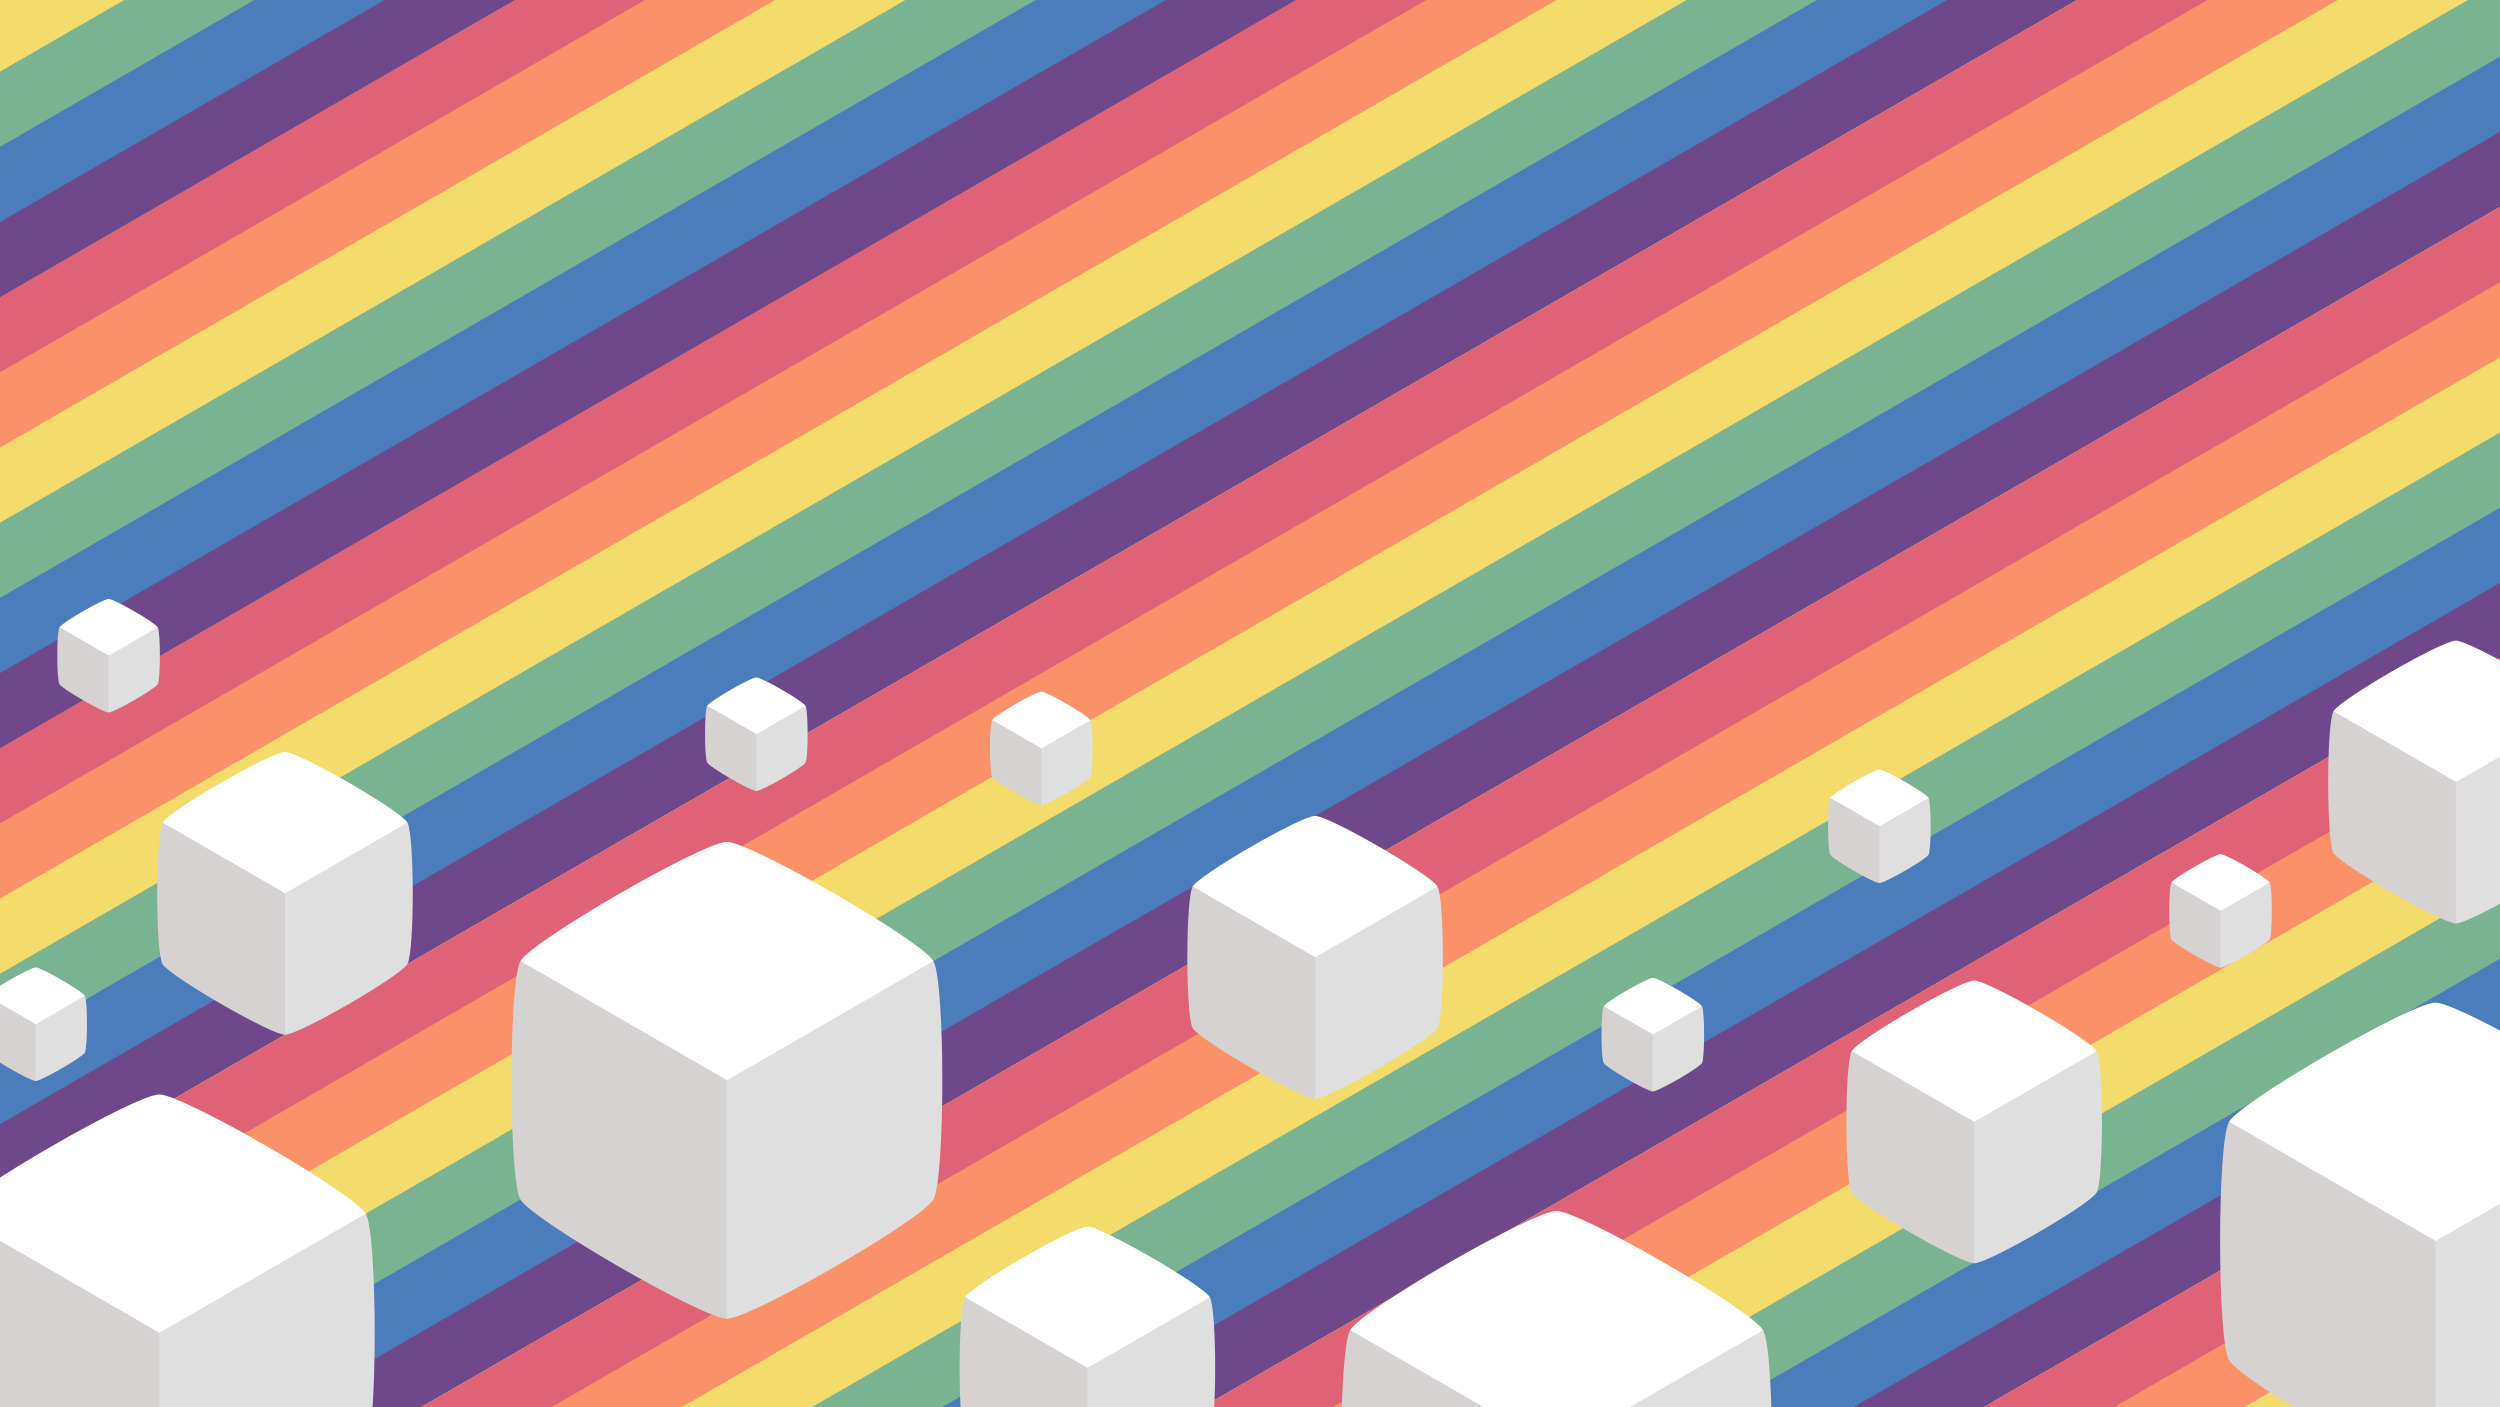
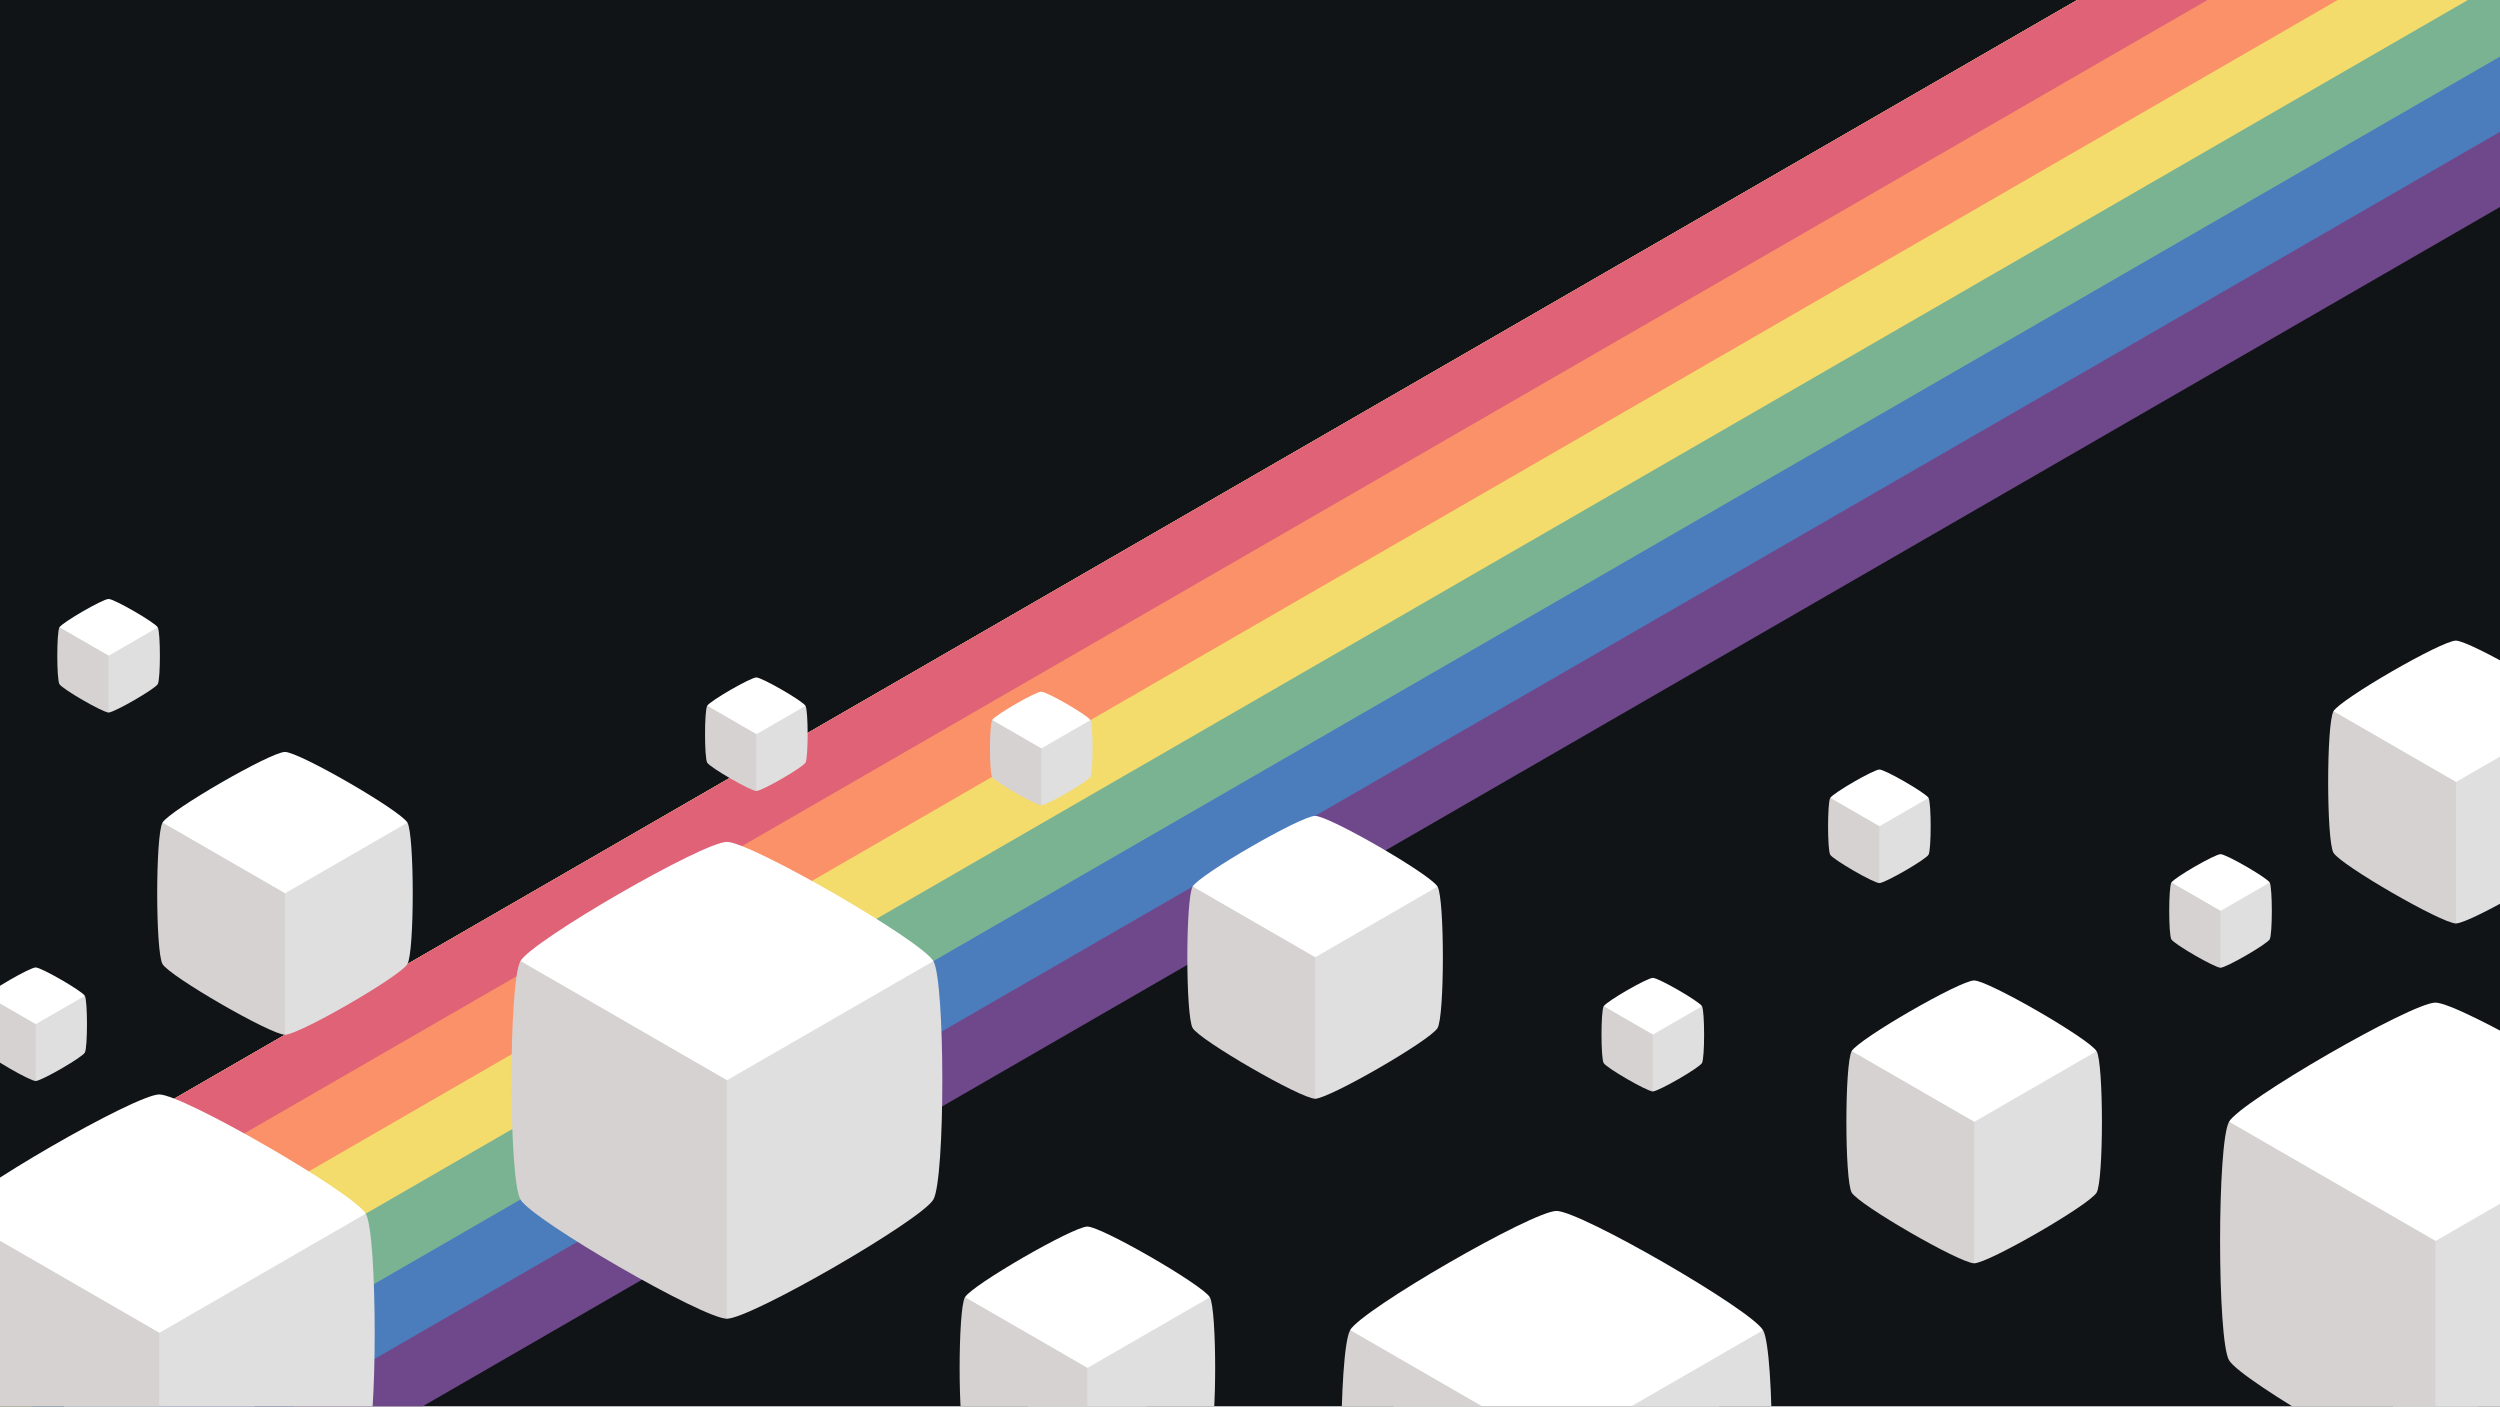
- <svg xmlns="http://www.w3.org/2000/svg" width="1920" height="1080" fill="none" version="1.1" viewBox="0 0 1920 1080" id="svg2832">
-   <rect class="UnoptimizedTransforms" width="1920" height="1080" fill="#111417" id="rect2709" />
-   <g id="g2723-1-0-6" transform="translate(-150,-259.81)">
-     <path d="m -47.532,1294.9 -150,-259.81 2165.1,-1250 150,259.81 z" fill="#6f488c" id="path2711-5-3-2" />
-     <path d="m -72.532,1251.6 -125,-216.51 2165.1,-1250 125,216.51 z" fill="#4b7cbc" id="path2713-9-0-1" />
-     <path d="m -97.532,1208.3 -100,-173.2 2165.1,-1250 100,173.2 z" fill="#7ab392" id="path2715-8-4-7" />
-     <path d="m -122.53,1165 -75,-129.91 2165.1,-1250 75,129.91 z" fill="#f3db6c" id="path2717-4-4-8" />
-     <path d="m -147.53,1121.7 -50,-86.601 2165.1,-1250 50,86.601 z" fill="#fb9168" id="path2719-8-4-57" />
-     <path d="m -172.53,1078.4 -25,-43.3 2165.1,-1250 25,43.301 z" fill="#df6277" id="path2721-1-4-4" />
+ <svg xmlns="http://www.w3.org/2000/svg" width="1920" height="1080" fill="none" version="1.1" viewBox="0 0 1920 1080">
+   <rect class="UnoptimizedTransforms" width="1920" height="1080" fill="#111417" />
+   <g clip-path="url(#clipPath2750)">
+     <g clip-path="none">
+       <g>
+         <path d="m-47.532 1294.9-150-259.81 2165.1-1250 150 259.81z" fill="#6f488c" />
+         <path d="m-72.532 1251.6-125-216.51 2165.1-1250 125 216.51z" fill="#4b7cbc" />
+         <path d="m-97.532 1208.3-100-173.2 2165.1-1250 100 173.2z" fill="#7ab392" />
+         <path d="m-122.53 1165-75-129.91 2165.1-1250 75 129.91z" fill="#f3db6c" />
+         <path d="m-147.53 1121.7-50-86.601 2165.1-1250 50 86.601z" fill="#fb9168" />
+         <path d="m-172.53 1078.4-25-43.3 2165.1-1250 25 43.301z" fill="#df6277" />
+       </g>
+       <path d="m1195.4 930c-18.31 0-149.4 75.69-158.55 91.55l158.55 274.66 158.59-274.66c-9.16-15.86-140.28-91.55-158.59-91.55z" clip-path="none" fill="#fff" />
+       <path d="m1036.9 1021.6 158.55 274.66c18.31 0 149.43-75.7 158.59-91.55 9.15-15.86 9.15-167.25 0-183.11l-158.59 91.55z" clip-path="none" fill="#dfdfdf" />
+       <path d="m1036.9 1021.6c-9.16 15.86-9.16 167.25 0 183.11 9.15 15.85 140.24 91.55 158.55 91.55v-183.11z" clip-path="none" fill="#d6d2d2" />
+       <path transform="translate(-449.11 184.53)" d="m571.42 656c-18.31 0-149.4 75.695-158.56 91.552l158.56 274.66 158.58-274.66c-9.155-15.857-140.28-91.552-158.58-91.552z" clip-path="none" fill="#fff" />
+       <path transform="translate(-449.11 184.53)" d="m412.87 747.55 158.56 274.66c18.31 0 149.43-75.696 158.58-91.554 9.156-15.857 9.156-167.25 0-183.1l-158.58 91.552z" clip-path="none" fill="#dfdfdf" />
+       <path transform="translate(-449.11 184.53)" d="m412.87 747.55c-9.154 15.858-9.155 167.25 0 183.1 9.156 15.857 140.25 91.554 158.56 91.554v-183.11z" clip-path="none" fill="#d6d2d2" />
+       <path transform="translate(-13.175 -9.4306)" d="m571.42 656c-18.31 0-149.4 75.695-158.56 91.552l158.56 274.66 158.58-274.66c-9.155-15.857-140.28-91.552-158.58-91.552z" clip-path="none" fill="#fff" />
+       <path transform="translate(-13.175 -9.4306)" d="m412.87 747.55 158.56 274.66c18.31 0 149.43-75.696 158.58-91.554 9.156-15.857 9.156-167.25 0-183.1l-158.58 91.552z" clip-path="none" fill="#dfdfdf" />
+       <path transform="translate(-13.175 -9.4306)" d="m412.87 747.55c-9.154 15.858-9.155 167.25 0 183.1 9.156 15.857 140.25 91.554 158.56 91.554v-183.11z" clip-path="none" fill="#d6d2d2" />
+       <path d="m1870.4 770c-18.31 0-149.4 75.695-158.55 91.552l158.55 274.66 158.59-274.66c-9.16-15.857-140.28-91.552-158.59-91.552z" clip-path="none" fill="#fff" />
+       <path d="m1711.9 861.55 158.55 274.66c18.31 0 149.43-75.7 158.59-91.55 9.15-15.86 9.15-167.25 0-183.11l-158.59 91.552z" clip-path="none" fill="#dfdfdf" />
+       <path d="m1711.9 861.55c-9.16 15.858-9.16 167.25 0 183.11 9.15 15.85 140.24 91.55 158.55 91.55v-183.11z" clip-path="none" fill="#d6d2d2" />
+       <path d="m1516.1 753c-10.86 0-88.62 44.897-94.05 54.302l94.05 162.91 94.06-162.91c-5.43-9.405-83.2-54.302-94.06-54.302z" clip-path="none" fill="#fff" />
+       <path d="m1422.1 807.3 94.05 162.91c10.86 0 88.63-44.897 94.06-54.303 5.43-9.405 5.43-99.198 0-108.6l-94.06 54.302z" clip-path="none" fill="#dfdfdf" />
+       <path d="m1422.1 807.3c-5.43 9.406-5.43 99.199 0 108.6 5.43 9.406 83.19 54.303 94.05 54.302v-108.6z" clip-path="none" fill="#d6d2d2" />
+       <path d="m835.12 942c-10.86 0-88.614 44.897-94.044 54.302l94.044 162.91 94.062-162.91c-5.431-9.405-83.201-54.302-94.062-54.302z" clip-path="none" fill="#fff" />
+       <path d="m741.07 996.3 94.044 162.91c10.861 0 88.631-44.9 94.062-54.3 5.43-9.41 5.43-99.2 0-108.61l-94.062 54.298z" clip-path="none" fill="#dfdfdf" />
+       <path d="m741.07 996.3c-5.43 9.408-5.431 99.198 0 108.61 5.43 9.4 83.184 54.3 94.045 54.3v-108.61z" clip-path="none" fill="#d6d2d2" />
+       <path transform="translate(1.7365 4.4815)" d="m217.12 573c-10.861 0-88.615 44.897-94.045 54.302l94.045 162.91 94.061-162.91c-5.43-9.405-83.201-54.302-94.061-54.302z" clip-path="none" fill="#fff" />
+       <path transform="translate(1.7365 4.4815)" d="m123.07 627.3 94.045 162.91c10.86 0 88.631-44.897 94.061-54.303 5.43-9.405 5.43-99.198 0-108.6l-94.061 54.302z" clip-path="none" fill="#dfdfdf" />
+       <path transform="translate(1.7365 4.4815)" d="m123.07 627.3c-5.43 9.406-5.431 99.199 0 108.6 5.43 9.406 83.184 54.303 94.045 54.302v-108.6z" clip-path="none" fill="#d6d2d2" />
+       <path transform="translate(-.12001 -.39443)" d="m1010.1 627c-10.863 0-88.617 44.897-94.047 54.302l94.047 162.91 94.06-162.91c-5.43-9.405-83.2-54.302-94.06-54.302z" clip-path="none" fill="#fff" />
+       <path transform="translate(-.12001 -.39443)" d="m916.07 681.3 94.047 162.91c10.86 0 88.63-44.897 94.06-54.303 5.43-9.405 5.43-99.198 0-108.6l-94.06 54.302z" clip-path="none" fill="#dfdfdf" />
+       <path transform="translate(-.12001 -.39443)" d="m916.07 681.3c-5.43 9.406-5.431 99.199 0 108.6 5.43 9.406 83.184 54.303 94.047 54.302v-108.6z" clip-path="none" fill="#d6d2d2" />
+       <path d="m1886.1 492c-10.86 0-88.62 44.897-94.05 54.302l94.05 162.91 94.06-162.91c-5.43-9.405-83.2-54.302-94.06-54.302z" clip-path="none" fill="#fff" />
+       <path d="m1792.1 546.3 94.05 162.91c10.86 0 88.63-44.897 94.06-54.303 5.43-9.405 5.43-99.198 0-108.6l-94.06 54.302z" clip-path="none" fill="#dfdfdf" />
+       <path d="m1792.1 546.3c-5.43 9.406-5.43 99.199 0 108.6 5.43 9.406 83.19 54.303 94.05 54.302v-108.6z" clip-path="none" fill="#d6d2d2" />
+       <path d="m1705.4 656c-4.36 0-35.57 18.026-37.75 21.802l37.75 65.406 37.77-65.406c-2.18-3.776-33.41-21.802-37.77-21.802z" clip-path="none" fill="#fff" />
+       <path d="m1667.6 677.8 37.75 65.407c4.36 0 35.59-18.026 37.77-21.803 2.18-3.776 2.18-39.828 0-43.604l-37.77 21.802z" clip-path="none" fill="#dfdfdf" />
+       <path d="m1667.6 677.8c-2.18 3.777-2.19 39.828 0 43.604 2.18 3.777 33.39 21.803 37.75 21.803v-43.605z" clip-path="none" fill="#d6d2d2" />
+       <path d="m1269.4 751c-4.36 0-35.57 18.026-37.75 21.802l37.75 65.406 37.77-65.406c-2.18-3.776-33.41-21.802-37.77-21.802z" clip-path="none" fill="#fff" />
+       <path d="m1231.6 772.8 37.75 65.407c4.36 0 35.59-18.026 37.77-21.803 2.18-3.776 2.18-39.828 0-43.604l-37.77 21.802z" clip-path="none" fill="#dfdfdf" />
+       <path d="m1231.6 772.8c-2.18 3.777-2.19 39.828 0 43.604 2.18 3.777 33.39 21.803 37.75 21.803v-43.605z" clip-path="none" fill="#d6d2d2" />
+       <path transform="translate(4.295 -25.788)" d="m795.39 557c-4.361 0-35.579 18.026-37.759 21.802l37.759 65.406 37.765-65.406c-2.18-3.776-33.405-21.802-37.765-21.802z" clip-path="none" fill="#fff" />
+       <path transform="translate(4.295 -25.788)" d="m757.64 578.8 37.759 65.407c4.36 0 35.585-18.026 37.765-21.803 2.18-3.776 2.18-39.828 0-43.604l-37.765 21.802z" clip-path="none" fill="#dfdfdf" />
+       <path transform="translate(4.295 -25.788)" d="m757.64 578.8c-2.18 3.777-2.18 39.828 0 43.604 2.181 3.777 33.399 21.803 37.759 21.803v-43.605z" clip-path="none" fill="#d6d2d2" />
+       <path transform="translate(27.471 -4.7203)" d="m553.39 525c-4.36 0-35.578 18.026-37.758 21.802l37.758 65.406 37.766-65.406c-2.181-3.776-33.405-21.802-37.766-21.802z" clip-path="none" fill="#fff" />
+       <path transform="translate(27.471 -4.7203)" d="m515.64 546.8 37.758 65.407c4.361 0 35.585-18.026 37.766-21.803 2.18-3.776 2.18-39.828 0-43.604l-37.766 21.802z" clip-path="none" fill="#dfdfdf" />
+       <path transform="translate(27.471 -4.7203)" d="m515.64 546.8c-2.18 3.777-2.18 39.828 0 43.604 2.181 3.777 33.399 21.803 37.759 21.803v-43.605z" clip-path="none" fill="#d6d2d2" />
+       <path d="m27.394 743c-4.36 0-35.578 18.026-37.758 21.802l37.758 65.406 37.765-65.406c-2.18-3.776-33.405-21.802-37.765-21.802z" clip-path="none" fill="#fff" />
+       <path d="m-10.364 764.8 37.759 65.407c4.36 0 35.585-18.026 37.765-21.803 2.18-3.776 2.18-39.828 0-43.604l-37.765 21.802z" clip-path="none" fill="#dfdfdf" />
+       <path d="m-10.365 764.8c-2.18 3.777-2.18 39.828 0 43.604 2.18 3.777 33.398 21.803 37.759 21.803v-43.605z" clip-path="none" fill="#d6d2d2" />
+       <path d="m83.394 460c-4.36 0-35.578 18.026-37.758 21.802l37.758 65.406 37.766-65.406c-2.181-3.776-33.405-21.802-37.766-21.802z" clip-path="none" fill="#fff" />
+       <path d="m45.636 481.8 37.759 65.407c4.36 0 35.585-18.026 37.766-21.803 2.18-3.776 2.18-39.828 0-43.604l-37.766 21.802z" clip-path="none" fill="#dfdfdf" />
+       <path d="m45.635 481.8c-2.18 3.777-2.18 39.828 0 43.604 2.18 3.777 33.398 21.803 37.759 21.803v-43.605z" clip-path="none" fill="#d6d2d2" />
+       <path d="m1443.4 591c-4.36 0-35.57 18.026-37.75 21.802l37.75 65.406 37.77-65.406c-2.18-3.776-33.41-21.802-37.77-21.802z" clip-path="none" fill="#fff" />
+       <path d="m1405.6 612.8 37.75 65.407c4.36 0 35.59-18.026 37.77-21.803 2.18-3.776 2.18-39.828 0-43.604l-37.77 21.802z" clip-path="none" fill="#dfdfdf" />
+       <path d="m1405.6 612.8c-2.18 3.777-2.19 39.828 0 43.604 2.18 3.777 33.39 21.803 37.75 21.803v-43.605z" clip-path="none" fill="#d6d2d2" />
+     </g>
  </g>
-   <g id="g2723-1-0-6-1" transform="translate(-300,-519.62)">
-     <path d="m -47.532,1294.9 -150,-259.81 2165.1,-1250 150,259.81 z" fill="#6f488c" id="path2711-5-3-2-8" />
-     <path d="m -72.532,1251.6 -125,-216.51 2165.1,-1250 125,216.51 z" fill="#4b7cbc" id="path2713-9-0-1-5" />
-     <path d="m -97.532,1208.3 -100,-173.2 2165.1,-1250 100,173.2 z" fill="#7ab392" id="path2715-8-4-7-9" />
-     <path d="m -122.53,1165 -75,-129.91 2165.1,-1250 75,129.91 z" fill="#f3db6c" id="path2717-4-4-8-7" />
-     <path d="m -147.53,1121.7 -50,-86.601 2165.1,-1250 50,86.601 z" fill="#fb9168" id="path2719-8-4-57-5" />
-     <path d="m -172.53,1078.4 -25,-43.3 2165.1,-1250 25,43.301 z" fill="#df6277" id="path2721-1-4-4-3" />
-   </g>
-   <g id="g2723-1-0-6-1-8" transform="translate(-450,-779.43)">
-     <path d="m -47.532,1294.9 -150,-259.81 2165.1,-1250 150,259.81 z" fill="#6f488c" id="path2711-5-3-2-8-8" />
-     <path d="m -72.532,1251.6 -125,-216.51 2165.1,-1250 125,216.51 z" fill="#4b7cbc" id="path2713-9-0-1-5-3" />
-     <path d="m -97.532,1208.3 -100,-173.2 2165.1,-1250 100,173.2 z" fill="#7ab392" id="path2715-8-4-7-9-1" />
-     <path d="m -122.53,1165 -75,-129.91 2165.1,-1250 75,129.91 z" fill="#f3db6c" id="path2717-4-4-8-7-8" />
-     <path d="m -147.53,1121.7 -50,-86.601 2165.1,-1250 50,86.601 z" fill="#fb9168" id="path2719-8-4-57-5-9" />
-     <path d="m -172.53,1078.4 -25,-43.3 2165.1,-1250 25,43.301 z" fill="#df6277" id="path2721-1-4-4-3-6" />
-   </g>
-   <g id="g2723">
-     <path d="m -47.532,1294.9 -150,-259.81 2165.1,-1250 150,259.81 z" fill="#6f488c" id="path2711" />
-     <path d="m -72.532,1251.6 -125,-216.51 2165.1,-1250 125,216.51 z" fill="#4b7cbc" id="path2713" />
-     <path d="m -97.532,1208.3 -100,-173.2 2165.1,-1250 100,173.2 z" fill="#7ab392" id="path2715" />
-     <path d="m -122.53,1165 -75,-129.91 2165.1,-1250 75,129.91 z" fill="#f3db6c" id="path2717" />
-     <path d="m -147.53,1121.7 -50,-86.601 2165.1,-1250 50,86.601 z" fill="#fb9168" id="path2719" />
-     <path d="m -172.53,1078.4 -25,-43.3 2165.1,-1250 25,43.301 z" fill="#df6277" id="path2721" />
-   </g>
-   <g id="g2723-1" transform="translate(149.998,259.81)">
-     <path d="m -47.532,1294.9 -150,-259.81 2165.1,-1250 150,259.81 z" fill="#6f488c" id="path2711-5" />
-     <path d="m -72.532,1251.6 -125,-216.51 2165.1,-1250 125,216.51 z" fill="#4b7cbc" id="path2713-9" />
-     <path d="m -97.532,1208.3 -100,-173.2 2165.1,-1250 100,173.2 z" fill="#7ab392" id="path2715-8" />
-     <path d="m -122.53,1165 -75,-129.91 2165.1,-1250 75,129.91 z" fill="#f3db6c" id="path2717-4" />
-     <path d="m -147.53,1121.7 -50,-86.601 2165.1,-1250 50,86.601 z" fill="#fb9168" id="path2719-8" />
-     <path d="m -172.53,1078.4 -25,-43.3 2165.1,-1250 25,43.301 z" fill="#df6277" id="path2721-1" />
-   </g>
-   <g id="g2723-1-0" transform="translate(299.996,519.62)">
-     <path d="m -47.532,1294.9 -150,-259.81 2165.1,-1250 150,259.81 z" fill="#6f488c" id="path2711-5-3" />
-     <path d="m -72.532,1251.6 -125,-216.51 2165.1,-1250 125,216.51 z" fill="#4b7cbc" id="path2713-9-0" />
-     <path d="m -97.532,1208.3 -100,-173.2 2165.1,-1250 100,173.2 z" fill="#7ab392" id="path2715-8-4" />
-     <path d="m -122.53,1165 -75,-129.91 2165.1,-1250 75,129.91 z" fill="#f3db6c" id="path2717-4-4" />
-     <path d="m -147.53,1121.7 -50,-86.601 2165.1,-1250 50,86.601 z" fill="#fb9168" id="path2719-8-4" />
-     <path d="m -172.53,1078.4 -25,-43.3 2165.1,-1250 25,43.301 z" fill="#df6277" id="path2721-1-4" />
-   </g>
-   <g id="g2723-1-0-7" transform="translate(449.994,779.43)">
-     <path d="m -47.532,1294.9 -150,-259.81 2165.1,-1250 150,259.81 z" fill="#6f488c" id="path2711-5-3-6" />
-     <path d="m -72.532,1251.6 -125,-216.51 2165.1,-1250 125,216.51 z" fill="#4b7cbc" id="path2713-9-0-3" />
-     <path d="m -97.532,1208.3 -100,-173.2 2165.1,-1250 100,173.2 z" fill="#7ab392" id="path2715-8-4-1" />
-     <path d="m -122.53,1165 -75,-129.91 2165.1,-1250 75,129.91 z" fill="#f3db6c" id="path2717-4-4-7" />
-     <path d="m -147.53,1121.7 -50,-86.601 2165.1,-1250 50,86.601 z" fill="#fb9168" id="path2719-8-4-5" />
-     <path d="m -172.53,1078.4 -25,-43.3 2165.1,-1250 25,43.301 z" fill="#df6277" id="path2721-1-4-9" />
-   </g>
-   <path d="m 1195.4,930 c -18.31,0 -149.4,75.69 -158.55,91.55 l 158.55,274.66 158.59,-274.66 C 1344.83,1005.69 1213.71,930 1195.4,930 Z" clip-path="none" fill="#ffffff" id="path2725" />
-   <path d="m 1036.9,1021.6 158.55,274.66 c 18.31,0 149.43,-75.7 158.59,-91.55 9.15,-15.86 9.15,-167.25 0,-183.11 l -158.59,91.55 z" clip-path="none" fill="#dfdfdf" id="path2727" />
-   <path d="m 1036.9,1021.6 c -9.16,15.86 -9.16,167.25 0,183.11 9.15,15.85 140.24,91.55 158.55,91.55 v -183.11 z" clip-path="none" fill="#d6d2d2" id="path2729" />
-   <path d="m 122.31,840.53 c -18.31,0 -149.4,75.695 -158.56,91.552 l 158.56,274.66 158.58,-274.66 C 271.735,916.225 140.61,840.53 122.31,840.53 Z" clip-path="none" fill="#ffffff" id="path2731" />
-   <path d="m -36.24,932.08 158.56,274.66 c 18.31,0 149.43,-75.696 158.58,-91.554 9.156,-15.857 9.156,-167.25 0,-183.1 l -158.58,91.552 z" clip-path="none" fill="#dfdfdf" id="path2733" />
-   <path d="m -36.24,932.08 c -9.154,15.858 -9.155,167.25 0,183.1 9.156,15.857 140.25,91.554 158.56,91.554 v -183.11 z" clip-path="none" fill="#d6d2d2" id="path2735" />
-   <path d="m 558.245,646.569 c -18.31,0 -149.4,75.695 -158.56,91.552 l 158.56,274.66 158.58,-274.66 c -9.155,-15.857 -140.28,-91.552 -158.58,-91.552 z" clip-path="none" fill="#ffffff" id="path2737" />
-   <path d="m 399.695,738.119 158.56,274.66 c 18.31,0 149.43,-75.696 158.58,-91.554 9.156,-15.857 9.156,-167.25 0,-183.1 l -158.58,91.552 z" clip-path="none" fill="#dfdfdf" id="path2739" />
-   <path d="m 399.695,738.119 c -9.154,15.858 -9.155,167.25 0,183.1 9.156,15.857 140.25,91.554 158.56,91.554 v -183.11 z" clip-path="none" fill="#d6d2d2" id="path2741" />
-   <path d="m 1870.4,770 c -18.31,0 -149.4,75.695 -158.55,91.552 l 158.55,274.66 158.59,-274.66 C 2019.83,845.695 1888.71,770 1870.4,770 Z" clip-path="none" fill="#ffffff" id="path2743" />
-   <path d="m 1711.9,861.55 158.55,274.66 c 18.31,0 149.43,-75.7 158.59,-91.55 9.15,-15.86 9.15,-167.25 0,-183.11 l -158.59,91.552 z" clip-path="none" fill="#dfdfdf" id="path2745" />
-   <path d="m 1711.9,861.55 c -9.16,15.858 -9.16,167.25 0,183.11 9.15,15.85 140.24,91.55 158.55,91.55 V 953.1 Z" clip-path="none" fill="#d6d2d2" id="path2747" />
-   <path d="m 1516.1,753 c -10.86,0 -88.62,44.897 -94.05,54.302 l 94.05,162.91 94.06,-162.91 C 1604.73,797.897 1526.96,753 1516.1,753 Z" clip-path="none" fill="#ffffff" id="path2749" />
-   <path d="m 1422.1,807.3 94.05,162.91 c 10.86,0 88.63,-44.897 94.06,-54.303 5.43,-9.405 5.43,-99.198 0,-108.6 l -94.06,54.302 z" clip-path="none" fill="#dfdfdf" id="path2751" />
-   <path d="m 1422.1,807.3 c -5.43,9.406 -5.43,99.199 0,108.6 5.43,9.406 83.19,54.303 94.05,54.302 v -108.6 z" clip-path="none" fill="#d6d2d2" id="path2753" />
-   <path d="m 835.12,942 c -10.86,0 -88.614,44.897 -94.044,54.302 l 94.044,162.91 94.062,-162.91 C 923.751,986.897 845.981,942 835.12,942 Z" clip-path="none" fill="#ffffff" id="path2755" />
-   <path d="m 741.07,996.3 94.044,162.91 c 10.861,0 88.631,-44.9 94.062,-54.3 5.43,-9.41 5.43,-99.2 0,-108.61 l -94.062,54.298 z" clip-path="none" fill="#dfdfdf" id="path2757" />
-   <path d="m 741.07,996.3 c -5.43,9.408 -5.431,99.198 0,108.61 5.43,9.4 83.184,54.3 94.045,54.3 V 1050.6 Z" clip-path="none" fill="#d6d2d2" id="path2759" />
-   <path d="m 218.857,577.481 c -10.861,0 -88.615,44.897 -94.045,54.302 l 94.045,162.91 94.061,-162.91 c -5.43,-9.405 -83.201,-54.302 -94.061,-54.302 z" clip-path="none" fill="#ffffff" id="path2761" />
-   <path d="m 124.806,631.782 94.045,162.91 c 10.86,0 88.631,-44.897 94.061,-54.303 5.43,-9.405 5.43,-99.198 0,-108.6 l -94.061,54.302 z" clip-path="none" fill="#dfdfdf" id="path2763" />
-   <path d="m 124.806,631.782 c -5.43,9.406 -5.431,99.199 0,108.6 5.43,9.406 83.184,54.303 94.045,54.302 v -108.6 z" clip-path="none" fill="#d6d2d2" id="path2765" />
-   <path d="m 1009.98,626.606 c -10.863,0 -88.617,44.897 -94.047,54.302 l 94.047,162.91 94.06,-162.91 c -5.43,-9.405 -83.2,-54.302 -94.06,-54.302 z" clip-path="none" fill="#ffffff" id="path2767" />
-   <path d="m 915.95,680.906 94.047,162.91 c 10.86,0 88.63,-44.897 94.06,-54.303 5.43,-9.405 5.43,-99.198 0,-108.6 l -94.06,54.302 z" clip-path="none" fill="#dfdfdf" id="path2769" />
-   <path d="m 915.95,680.906 c -5.43,9.406 -5.431,99.199 0,108.6 5.43,9.406 83.184,54.303 94.047,54.302 v -108.6 z" clip-path="none" fill="#d6d2d2" id="path2771" />
-   <path d="m 1886.1,492 c -10.86,0 -88.62,44.897 -94.05,54.302 l 94.05,162.91 94.06,-162.91 C 1974.73,536.897 1896.96,492 1886.1,492 Z" clip-path="none" fill="#ffffff" id="path2773" />
-   <path d="m 1792.1,546.3 94.05,162.91 c 10.86,0 88.63,-44.897 94.06,-54.303 5.43,-9.405 5.43,-99.198 0,-108.6 l -94.06,54.302 z" clip-path="none" fill="#dfdfdf" id="path2775" />
-   <path d="m 1792.1,546.3 c -5.43,9.406 -5.43,99.199 0,108.6 5.43,9.406 83.19,54.303 94.05,54.302 v -108.6 z" clip-path="none" fill="#d6d2d2" id="path2777" />
-   <path d="m 1705.4,656 c -4.36,0 -35.57,18.026 -37.75,21.802 l 37.75,65.406 37.77,-65.406 C 1740.99,674.026 1709.76,656 1705.4,656 Z" clip-path="none" fill="#ffffff" id="path2779" />
-   <path d="m 1667.6,677.8 37.75,65.407 c 4.36,0 35.59,-18.026 37.77,-21.803 2.18,-3.776 2.18,-39.828 0,-43.604 l -37.77,21.802 z" clip-path="none" fill="#dfdfdf" id="path2781" />
-   <path d="m 1667.6,677.8 c -2.18,3.777 -2.19,39.828 0,43.604 2.18,3.777 33.39,21.803 37.75,21.803 v -43.605 z" clip-path="none" fill="#d6d2d2" id="path2783" />
-   <path d="m 1269.4,751 c -4.36,0 -35.57,18.026 -37.75,21.802 l 37.75,65.406 37.77,-65.406 C 1304.99,769.026 1273.76,751 1269.4,751 Z" clip-path="none" fill="#ffffff" id="path2785" />
-   <path d="m 1231.6,772.8 37.75,65.407 c 4.36,0 35.59,-18.026 37.77,-21.803 2.18,-3.776 2.18,-39.828 0,-43.604 l -37.77,21.802 z" clip-path="none" fill="#dfdfdf" id="path2787" />
-   <path d="m 1231.6,772.8 c -2.18,3.777 -2.19,39.828 0,43.604 2.18,3.777 33.39,21.803 37.75,21.803 v -43.605 z" clip-path="none" fill="#d6d2d2" id="path2789" />
-   <path d="m 799.685,531.212 c -4.361,0 -35.579,18.026 -37.759,21.802 l 37.759,65.406 37.765,-65.406 c -2.18,-3.776 -33.405,-21.802 -37.765,-21.802 z" clip-path="none" fill="#ffffff" id="path2791" />
-   <path d="m 761.935,553.012 37.759,65.407 c 4.36,0 35.585,-18.026 37.765,-21.803 2.18,-3.776 2.18,-39.828 0,-43.604 l -37.765,21.802 z" clip-path="none" fill="#dfdfdf" id="path2793" />
-   <path d="m 761.935,553.012 c -2.18,3.777 -2.18,39.828 0,43.604 2.181,3.777 33.399,21.803 37.759,21.803 v -43.605 z" clip-path="none" fill="#d6d2d2" id="path2795" />
-   <path d="m 580.861,520.28 c -4.36,0 -35.578,18.026 -37.758,21.802 l 37.758,65.406 37.766,-65.406 c -2.181,-3.776 -33.405,-21.802 -37.766,-21.802 z" clip-path="none" fill="#ffffff" id="path2797" />
-   <path d="m 543.111,542.08 37.758,65.407 c 4.361,0 35.585,-18.026 37.766,-21.803 2.18,-3.776 2.18,-39.828 0,-43.604 l -37.766,21.802 z" clip-path="none" fill="#dfdfdf" id="path2799" />
-   <path d="m 543.111,542.08 c -2.18,3.777 -2.18,39.828 0,43.604 2.181,3.777 33.399,21.803 37.759,21.803 v -43.605 z" clip-path="none" fill="#d6d2d2" id="path2801" />
-   <path d="m 27.394,743 c -4.36,0 -35.578,18.026 -37.758,21.802 l 37.758,65.406 37.765,-65.406 C 62.979,761.026 31.754,743 27.394,743 Z" clip-path="none" fill="#ffffff" id="path2803" />
-   <path d="m -10.364,764.8 37.759,65.407 c 4.36,0 35.585,-18.026 37.765,-21.803 2.18,-3.776 2.18,-39.828 0,-43.604 l -37.765,21.802 z" clip-path="none" fill="#dfdfdf" id="path2805" />
-   <path d="m -10.365,764.8 c -2.18,3.777 -2.18,39.828 0,43.604 2.18,3.777 33.398,21.803 37.759,21.803 v -43.605 z" clip-path="none" fill="#d6d2d2" id="path2807" />
-   <path d="m 83.394,460 c -4.36,0 -35.578,18.026 -37.758,21.802 l 37.758,65.406 37.766,-65.406 C 118.979,478.026 87.755,460 83.394,460 Z" clip-path="none" fill="#ffffff" id="path2809" />
-   <path d="m 45.636,481.8 37.759,65.407 c 4.36,0 35.585,-18.026 37.766,-21.803 2.18,-3.776 2.18,-39.828 0,-43.604 l -37.766,21.802 z" clip-path="none" fill="#dfdfdf" id="path2811" />
-   <path d="m 45.635,481.8 c -2.18,3.777 -2.18,39.828 0,43.604 2.18,3.777 33.398,21.803 37.759,21.803 v -43.605 z" clip-path="none" fill="#d6d2d2" id="path2813" />
-   <path d="m 1443.4,591 c -4.36,0 -35.57,18.026 -37.75,21.802 l 37.75,65.406 37.77,-65.406 C 1478.99,609.026 1447.76,591 1443.4,591 Z" clip-path="none" fill="#ffffff" id="path2815" />
-   <path d="m 1405.6,612.8 37.75,65.407 c 4.36,0 35.59,-18.026 37.77,-21.803 2.18,-3.776 2.18,-39.828 0,-43.604 l -37.77,21.802 z" clip-path="none" fill="#dfdfdf" id="path2817" />
-   <path d="m 1405.6,612.8 c -2.18,3.777 -2.19,39.828 0,43.604 2.18,3.777 33.39,21.803 37.75,21.803 v -43.605 z" clip-path="none" fill="#d6d2d2" id="path2819" />
-   <g id="g2955">
-     <path d="M 0,0 V 1080 H 1920 V 0 Z" fill="none" id="path2825" />
-   </g>
-   <defs id="defs2828" />
+   <defs>
+     <clipPath id="clipPath2750">
+       <path d="m0 0v1080h1920v-1080z" fill="none" />
+     </clipPath>
+   </defs>
</svg>
